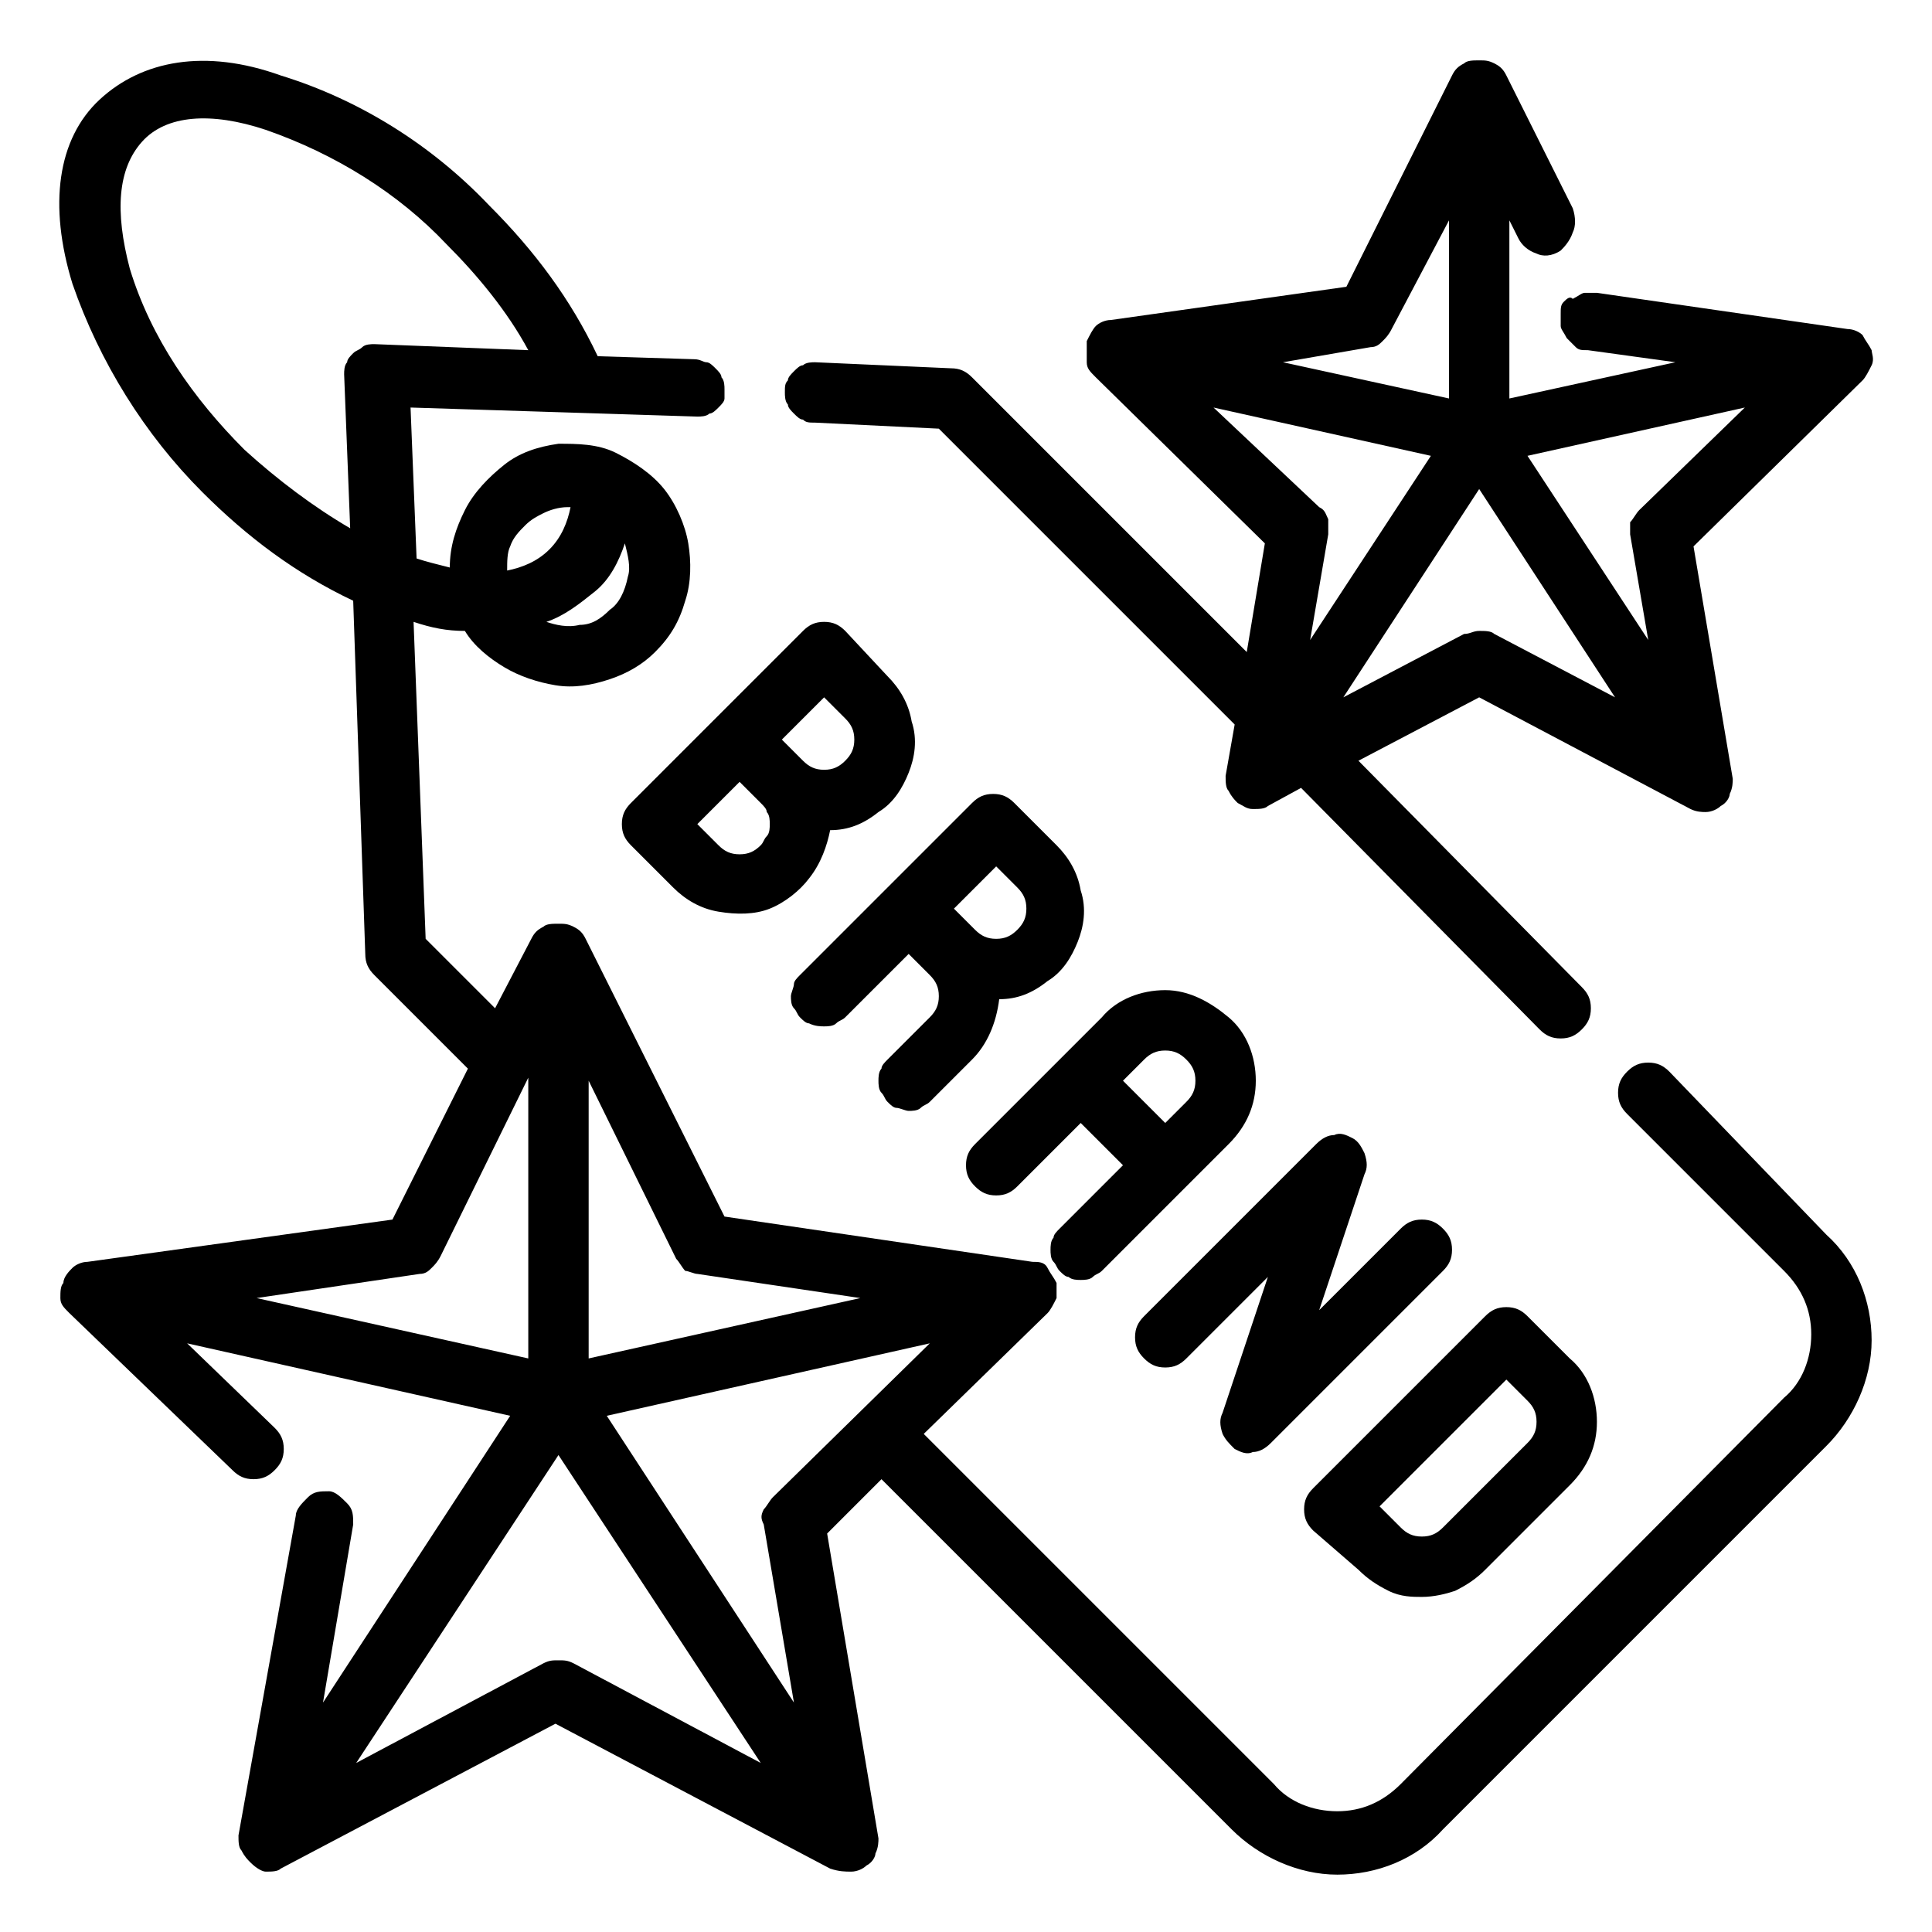
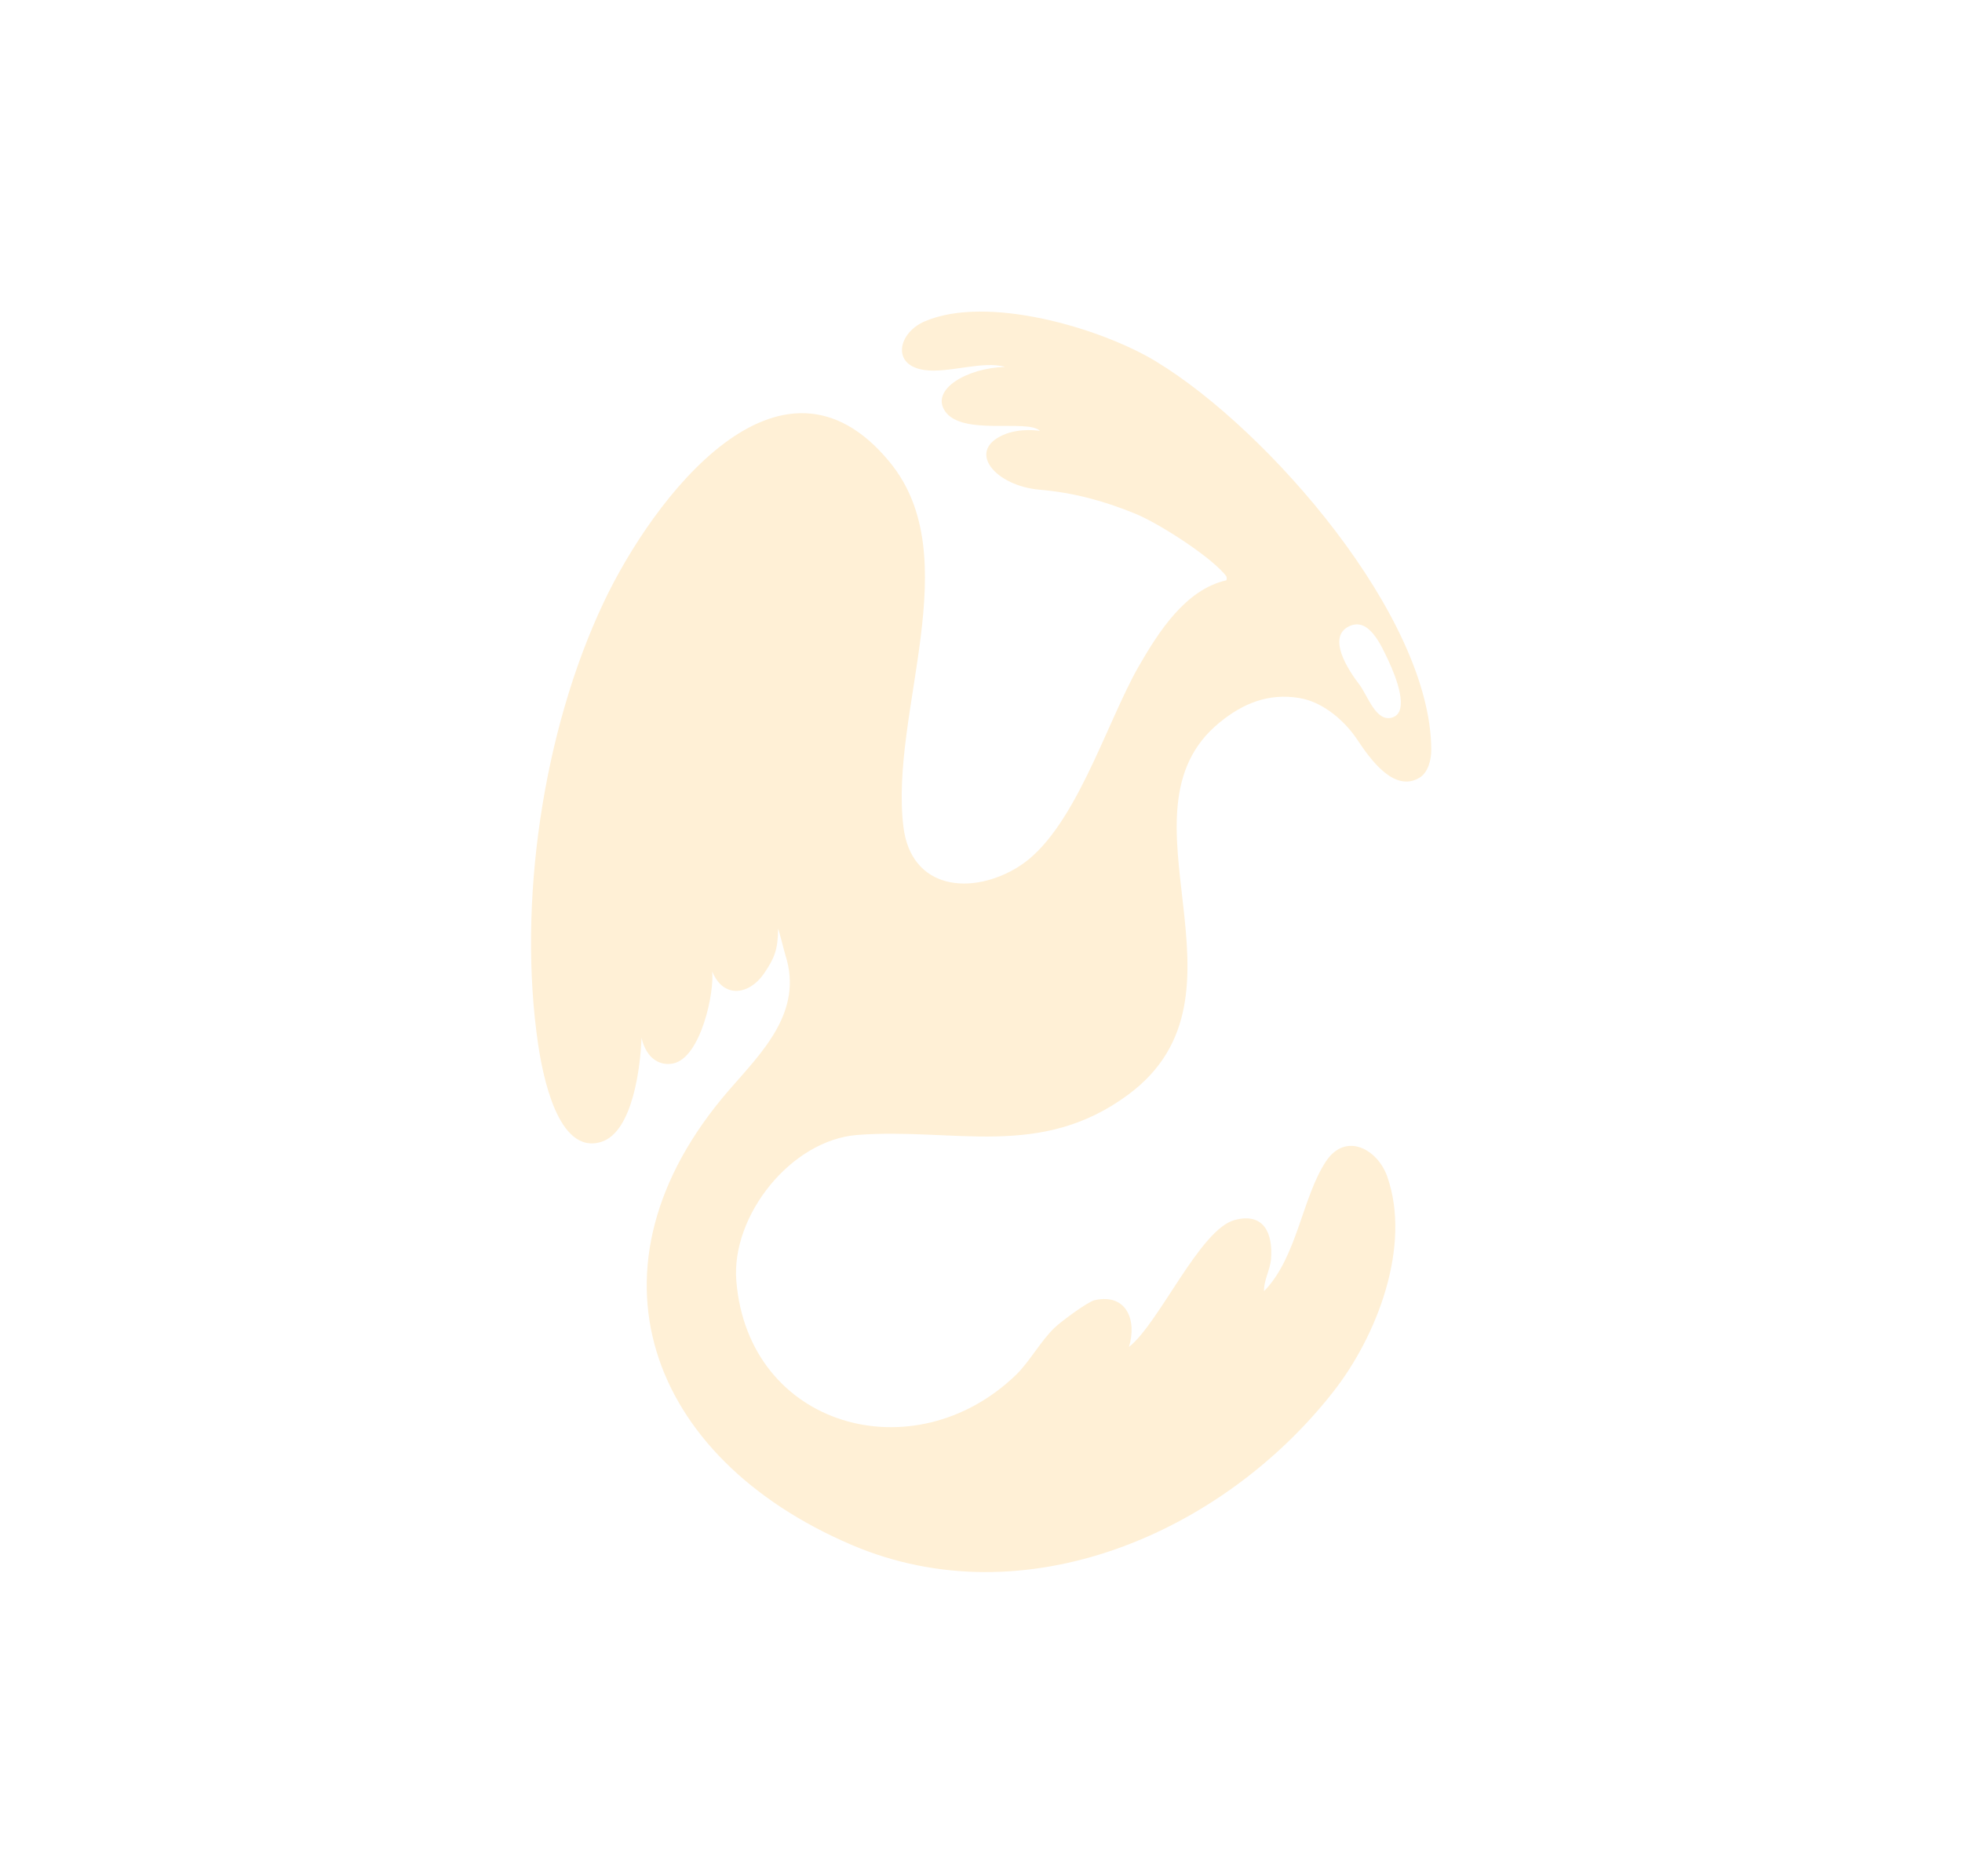
- <svg xmlns="http://www.w3.org/2000/svg" version="1.1" id="Layer_1" x="0px" y="0px" viewBox="0 0 64 64" style="enable-background:new 0 0 64 64;" xml:space="preserve">
+ <svg xmlns="http://www.w3.org/2000/svg" id="Layer_1" data-name="Layer 1" viewBox="0 0 124.14 118.66">
  <defs>
-     <linearGradient id="logo-gradient" x1="50%" y1="0%" x2="50%" y2="100%">
-       <stop offset="0%" stop-color="color-1">
-         <animate attributeName="stop-color" values="#5200ff; #17404e; #5200ff" dur="4s" repeatCount="indefinite" />
-       </stop>
-       <stop offset="50%" stop-color="color-2">
-         <animate attributeName="stop-color" values="#17404e; #5200ff; #17404e" dur="6s" repeatCount="indefinite" />
-       </stop>
-       <stop offset="100%" stop-color="color-3">
-         <animate attributeName="stop-color" values="#5200ff; #17404e; #5200ff" dur="4s" repeatCount="indefinite" />
-       </stop>
-     </linearGradient>
+     <style>
+       .cls-1 {
+         fill: #fff0d6;
+       }
+     </style>
  </defs>
-   <g fill="url('#logo-gradient')">
-     <path d="M27,14l4.1,0.2l9.8,9.8l-0.3,1.7c0,0.2,0,0.4,0.1,0.5c0.1,0.2,0.2,0.3,0.3,0.4c0.2,0.1,0.3,0.2,0.5,0.2   c0.2,0,0.4,0,0.5-0.1l1.1-0.6l7.9,8c0.2,0.2,0.4,0.3,0.7,0.3c0.3,0,0.5-0.1,0.7-0.3c0.2-0.2,0.3-0.4,0.3-0.7s-0.1-0.5-0.3-0.7   L45,25.2l4-2.1l7,3.7c0.2,0.1,0.4,0.1,0.5,0.1c0.2,0,0.4-0.1,0.5-0.2c0.2-0.1,0.3-0.3,0.3-0.4c0.1-0.2,0.1-0.4,0.1-0.5l-1.3-7.7   l5.6-5.5c0.1-0.1,0.2-0.3,0.3-0.5s0-0.4,0-0.5c-0.1-0.2-0.2-0.3-0.3-0.5c-0.1-0.1-0.3-0.2-0.5-0.2l-8.3-1.2c-0.1,0-0.3,0-0.4,0   c-0.1,0-0.2,0.1-0.4,0.2C52,9.8,51.9,9.9,51.8,10c-0.1,0.1-0.1,0.2-0.1,0.4c0,0.1,0,0.3,0,0.4c0,0.1,0.1,0.2,0.2,0.4   c0.1,0.1,0.2,0.2,0.3,0.3c0.1,0.1,0.2,0.1,0.4,0.1l2.9,0.4L50,13.2V7.3l0.3,0.6c0.1,0.2,0.3,0.4,0.6,0.5c0.2,0.1,0.5,0.1,0.8-0.1   C51.8,8.2,52,8,52.1,7.7c0.1-0.2,0.1-0.5,0-0.8l-2.2-4.4c-0.1-0.2-0.2-0.3-0.4-0.4S49.2,2,49,2c-0.2,0-0.4,0-0.5,0.1   c-0.2,0.1-0.3,0.2-0.4,0.4l-3.5,7l-7.8,1.1c-0.2,0-0.4,0.1-0.5,0.2c-0.1,0.1-0.2,0.3-0.3,0.5C36,11.6,36,11.8,36,12   c0,0.2,0.1,0.3,0.3,0.5l5.6,5.5l-0.6,3.6l-9.1-9.1c-0.2-0.2-0.4-0.3-0.7-0.3L27,12c-0.1,0-0.3,0-0.4,0.1c-0.1,0-0.2,0.1-0.3,0.2   c-0.1,0.1-0.2,0.2-0.2,0.3C26,12.7,26,12.8,26,13c0,0.1,0,0.3,0.1,0.4c0,0.1,0.1,0.2,0.2,0.3c0.1,0.1,0.2,0.2,0.3,0.2   C26.7,14,26.8,14,27,14z M48.5,21l-4,2.1l4.5-6.9l4.5,6.9l-4-2.1c-0.1-0.1-0.3-0.1-0.5-0.1S48.7,21,48.5,21z M54,17.7l0.6,3.5   l-4-6.1l7.2-1.6l-3.5,3.4c-0.1,0.1-0.2,0.3-0.3,0.4C54,17.4,54,17.6,54,17.7L54,17.7z M45.4,11.5c0.2,0,0.3-0.1,0.4-0.2   c0.1-0.1,0.2-0.2,0.3-0.4L48,7.3v5.9l-5.5-1.2L45.4,11.5z M40.2,13.5l7.2,1.6l-4,6.1l0.6-3.5c0-0.2,0-0.3,0-0.5   c-0.1-0.2-0.1-0.3-0.3-0.4L40.2,13.5z" />
-     <path d="M55.3,35.5c-0.2-0.2-0.4-0.3-0.7-0.3c-0.3,0-0.5,0.1-0.7,0.3s-0.3,0.4-0.3,0.7c0,0.3,0.1,0.5,0.3,0.7l5.2,5.2   c0.6,0.6,0.9,1.3,0.9,2.1s-0.3,1.6-0.9,2.1L46.4,59.1c-0.6,0.6-1.3,0.9-2.1,0.9c-0.8,0-1.6-0.3-2.1-0.9L30.6,47.5l4.1-4   c0.1-0.1,0.2-0.3,0.3-0.5c0-0.2,0-0.4,0-0.5c-0.1-0.2-0.2-0.3-0.3-0.5s-0.3-0.2-0.5-0.2L24,40.3l-4.6-9.2c-0.1-0.2-0.2-0.3-0.4-0.4   c-0.2-0.1-0.3-0.1-0.5-0.1s-0.4,0-0.5,0.1c-0.2,0.1-0.3,0.2-0.4,0.4l-1.2,2.3l-2.3-2.3l-0.4-10.5c0.6,0.2,1.1,0.3,1.7,0.3   c0.3,0.5,0.8,0.9,1.3,1.2c0.5,0.3,1.1,0.5,1.7,0.6c0.6,0.1,1.2,0,1.8-0.2c0.6-0.2,1.1-0.5,1.5-0.9c0.5-0.5,0.8-1,1-1.7   c0.2-0.6,0.2-1.3,0.1-1.9c-0.1-0.6-0.4-1.3-0.8-1.8c-0.4-0.5-1-0.9-1.6-1.2c-0.6-0.3-1.3-0.3-1.9-0.3c-0.7,0.1-1.3,0.3-1.8,0.7   c-0.5,0.4-1,0.9-1.3,1.5c-0.3,0.6-0.5,1.2-0.5,1.9c-0.4-0.1-0.8-0.2-1.1-0.3l-0.2-5l9.5,0.3c0.1,0,0.3,0,0.4-0.1   c0.1,0,0.2-0.1,0.3-0.2c0.1-0.1,0.2-0.2,0.2-0.3C24,13.1,24,13,24,12.9c0-0.1,0-0.3-0.1-0.4c0-0.1-0.1-0.2-0.2-0.3   c-0.1-0.1-0.2-0.2-0.3-0.2s-0.2-0.1-0.4-0.1l-3.2-0.1c-0.9-1.9-2.1-3.5-3.6-5c-1.9-2-4.3-3.5-6.9-4.3C6.8,1.6,4.7,2,3.3,3.3   S1.6,6.8,2.4,9.4c0.9,2.6,2.4,5,4.3,6.9c1.5,1.5,3.1,2.7,5,3.6l0.4,11.7c0,0.3,0.1,0.5,0.3,0.7l3.1,3.1l-2.5,5L2.9,41.8   c-0.2,0-0.4,0.1-0.5,0.2c-0.1,0.1-0.3,0.3-0.3,0.5C2,42.6,2,42.8,2,43c0,0.2,0.1,0.3,0.3,0.5l5.4,5.2C7.9,48.9,8.1,49,8.4,49   c0.3,0,0.5-0.1,0.7-0.3c0.2-0.2,0.3-0.4,0.3-0.7c0-0.3-0.1-0.5-0.3-0.7l-2.9-2.8l10.7,2.4l-6.2,9.5l1-5.9c0-0.3,0-0.5-0.2-0.7   c-0.2-0.2-0.4-0.4-0.6-0.4c-0.3,0-0.5,0-0.7,0.2c-0.2,0.2-0.4,0.4-0.4,0.6L7.9,60.8c0,0.2,0,0.4,0.1,0.5c0.1,0.2,0.2,0.3,0.3,0.4   C8.5,61.9,8.7,62,8.8,62c0.2,0,0.4,0,0.5-0.1l9.1-4.8l9.1,4.8C27.8,62,28,62,28.2,62c0.2,0,0.4-0.1,0.5-0.2   c0.2-0.1,0.3-0.3,0.3-0.4c0.1-0.2,0.1-0.4,0.1-0.5l-1.7-10.1l1.8-1.8l11.6,11.6c0.9,0.9,2.2,1.5,3.5,1.5s2.6-0.5,3.5-1.5l12.7-12.7   c0.9-0.9,1.5-2.2,1.5-3.5c0-1.3-0.5-2.6-1.5-3.5L55.3,35.5z M20.2,20.2c-0.3,0.3-0.6,0.5-1,0.5c-0.4,0.1-0.8,0-1.1-0.1   c0.6-0.2,1.1-0.6,1.6-1c0.5-0.4,0.8-1,1-1.6c0.1,0.4,0.2,0.8,0.1,1.1C20.7,19.6,20.5,20,20.2,20.2L20.2,20.2z M17.4,17.4   c0.2-0.2,0.4-0.3,0.6-0.4c0.2-0.1,0.5-0.2,0.8-0.2c0,0,0.1,0,0.1,0c-0.1,0.5-0.3,1-0.7,1.4c-0.4,0.4-0.9,0.6-1.4,0.7   c0-0.3,0-0.6,0.1-0.8C17,17.8,17.2,17.6,17.4,17.4z M8.1,14.9c-1.7-1.7-3.1-3.7-3.8-6C3.8,7,3.9,5.6,4.7,4.7s2.3-1,4.1-0.4   c2.3,0.8,4.4,2.1,6,3.8c1,1,2,2.2,2.7,3.5l-5.1-0.2c-0.1,0-0.3,0-0.4,0.1c-0.1,0.1-0.2,0.1-0.3,0.2c-0.1,0.1-0.2,0.2-0.2,0.3   c-0.1,0.1-0.1,0.3-0.1,0.4l0.2,5.1C10.4,16.8,9.2,15.9,8.1,14.9L8.1,14.9z M23.1,42.2l5.4,0.8l-9,2v-9.2l2.9,5.9   c0.1,0.1,0.2,0.3,0.3,0.4C22.8,42.1,23,42.2,23.1,42.2z M8.5,43l5.4-0.8c0.2,0,0.3-0.1,0.4-0.2c0.1-0.1,0.2-0.2,0.3-0.4l2.9-5.9V45   L8.5,43z M18,55.1l-6.2,3.3l6.7-10.2l6.7,10.2L19,55.1C18.8,55,18.7,55,18.5,55S18.2,55,18,55.1L18,55.1z M25.3,50.5l1,5.9   l-6.2-9.5l10.7-2.4l-5.2,5.1c-0.1,0.1-0.2,0.3-0.3,0.4C25.2,50.2,25.2,50.3,25.3,50.5L25.3,50.5z" />
-     <g>
-       <path d="M27.5,27.5c0.6,0,1.1-0.2,1.6-0.6c0.5-0.3,0.8-0.8,1-1.3c0.2-0.5,0.3-1.1,0.1-1.7c-0.1-0.6-0.4-1.1-0.8-1.5L28,20.9    c-0.2-0.2-0.4-0.3-0.7-0.3c-0.3,0-0.5,0.1-0.7,0.3l-5.7,5.7c-0.2,0.2-0.3,0.4-0.3,0.7c0,0.3,0.1,0.5,0.3,0.7l1.4,1.4    c0.4,0.4,0.9,0.7,1.5,0.8c0.6,0.1,1.2,0.1,1.7-0.1c0.5-0.2,1-0.6,1.3-1C27.2,28.6,27.4,28,27.5,27.5L27.5,27.5z M27.3,23.1    l0.7,0.7c0.2,0.2,0.3,0.4,0.3,0.7c0,0.3-0.1,0.5-0.3,0.7c-0.2,0.2-0.4,0.3-0.7,0.3c-0.3,0-0.5-0.1-0.7-0.3l-0.7-0.7L27.3,23.1z     M25.2,28c-0.2,0.2-0.4,0.3-0.7,0.3S24,28.2,23.8,28l-0.7-0.7l1.4-1.4l0.7,0.7c0.1,0.1,0.2,0.2,0.2,0.3c0.1,0.1,0.1,0.3,0.1,0.4    c0,0.1,0,0.3-0.1,0.4C25.3,27.8,25.3,27.9,25.2,28L25.2,28z" />
-       <path d="M29.4,35.1c-0.1,0.1-0.2,0.2-0.2,0.3c-0.1,0.1-0.1,0.3-0.1,0.4c0,0.1,0,0.3,0.1,0.4c0.1,0.1,0.1,0.2,0.2,0.3    c0.1,0.1,0.2,0.2,0.3,0.2s0.3,0.1,0.4,0.1c0.1,0,0.3,0,0.4-0.1c0.1-0.1,0.2-0.1,0.3-0.2l1.4-1.4c0.5-0.5,0.8-1.2,0.9-2    c0.6,0,1.1-0.2,1.6-0.6c0.5-0.3,0.8-0.8,1-1.3c0.2-0.5,0.3-1.1,0.1-1.7c-0.1-0.6-0.4-1.1-0.8-1.5l-1.4-1.4    c-0.2-0.2-0.4-0.3-0.7-0.3c-0.3,0-0.5,0.1-0.7,0.3l-5.7,5.7c-0.1,0.1-0.2,0.2-0.2,0.3s-0.1,0.3-0.1,0.4c0,0.1,0,0.3,0.1,0.4    c0.1,0.1,0.1,0.2,0.2,0.3c0.1,0.1,0.2,0.2,0.3,0.2C27,34,27.2,34,27.3,34c0.1,0,0.3,0,0.4-0.1c0.1-0.1,0.2-0.1,0.3-0.2l2.1-2.1    l0.7,0.7c0.2,0.2,0.3,0.4,0.3,0.7c0,0.3-0.1,0.5-0.3,0.7L29.4,35.1z M33,28.7l0.7,0.7c0.2,0.2,0.3,0.4,0.3,0.7s-0.1,0.5-0.3,0.7    c-0.2,0.2-0.4,0.3-0.7,0.3s-0.5-0.1-0.7-0.3l-0.7-0.7L33,28.7z" />
-       <path d="M35.1,40.7c-0.1,0.1-0.2,0.2-0.2,0.3c-0.1,0.1-0.1,0.3-0.1,0.4c0,0.1,0,0.3,0.1,0.4c0.1,0.1,0.1,0.2,0.2,0.3    c0.1,0.1,0.2,0.2,0.3,0.2c0.1,0.1,0.3,0.1,0.4,0.1c0.1,0,0.3,0,0.4-0.1c0.1-0.1,0.2-0.1,0.3-0.2l4.2-4.2c0.6-0.6,0.9-1.3,0.9-2.1    c0-0.8-0.3-1.6-0.9-2.1c-0.6-0.5-1.3-0.9-2.1-0.9c-0.8,0-1.6,0.3-2.1,0.9l-4.2,4.2c-0.2,0.2-0.3,0.4-0.3,0.7    c0,0.3,0.1,0.5,0.3,0.7c0.2,0.2,0.4,0.3,0.7,0.3c0.3,0,0.5-0.1,0.7-0.3l2.1-2.1l1.4,1.4L35.1,40.7z M37.2,35.8l0.7-0.7    c0.2-0.2,0.4-0.3,0.7-0.3c0.3,0,0.5,0.1,0.7,0.3c0.2,0.2,0.3,0.4,0.3,0.7c0,0.3-0.1,0.5-0.3,0.7l-0.7,0.7L37.2,35.8z" />
-       <path d="M40.9,48c0.2,0.1,0.4,0.2,0.6,0.1c0.2,0,0.4-0.1,0.6-0.3l5.7-5.7c0.2-0.2,0.3-0.4,0.3-0.7c0-0.3-0.1-0.5-0.3-0.7    c-0.2-0.2-0.4-0.3-0.7-0.3s-0.5,0.1-0.7,0.3l-2.7,2.7l1.5-4.5c0.1-0.2,0.1-0.4,0-0.7c-0.1-0.2-0.2-0.4-0.4-0.5    c-0.2-0.1-0.4-0.2-0.6-0.1c-0.2,0-0.4,0.1-0.6,0.3l-5.7,5.7c-0.2,0.2-0.3,0.4-0.3,0.7s0.1,0.5,0.3,0.7c0.2,0.2,0.4,0.3,0.7,0.3    s0.5-0.1,0.7-0.3l2.7-2.7l-1.5,4.5c-0.1,0.2-0.1,0.4,0,0.7C40.6,47.7,40.7,47.8,40.9,48z" />
-       <path d="M45,52c0.3,0.3,0.6,0.5,1,0.7c0.4,0.2,0.8,0.2,1.1,0.2c0.4,0,0.8-0.1,1.1-0.2c0.4-0.2,0.7-0.4,1-0.7l2.8-2.8    c0.6-0.6,0.9-1.3,0.9-2.1c0-0.8-0.3-1.6-0.9-2.1l-1.4-1.4c-0.2-0.2-0.4-0.3-0.7-0.3c-0.3,0-0.5,0.1-0.7,0.3l-5.7,5.7    c-0.2,0.2-0.3,0.4-0.3,0.7c0,0.3,0.1,0.5,0.3,0.7L45,52z M49.9,45.7l0.7,0.7c0.2,0.2,0.3,0.4,0.3,0.7c0,0.3-0.1,0.5-0.3,0.7    l-2.8,2.8c-0.2,0.2-0.4,0.3-0.7,0.3c-0.3,0-0.5-0.1-0.7-0.3l-0.7-0.7L49.9,45.7z" />
-     </g>
-   </g>
+   <path class="cls-1" d="M73.17,22.88c-3.51-2.13-10.7-4.25-14.66-2.55-1.69.72-2.14,2.79,0,3.08,1.5.21,3.69-.61,5.08-.2-2.41.07-4.7,1.42-3.81,2.78,1.06,1.63,5.26.49,6.02,1.27,0,0-1.28-.23-2.38.28-2.26,1.04-.42,3.2,2.36,3.44,2.11.18,4.03.69,6.06,1.52,1.5.62,4.53,2.57,5.59,3.76.13.16.23.2.17.45-2.6.58-4.31,3.29-5.56,5.46-2.08,3.64-4.07,10.47-7.61,12.67-2.93,1.82-6.78,1.47-7.27-2.54-.88-7.23,4.08-17.04-.86-23.06-6.93-8.45-15.02,2.34-18.11,8.88-3.85,8.14-5.45,19.05-4.14,27.96.27,1.78,1.21,7.01,3.98,6.16,2.04-.62,2.5-4.89,2.56-6.59.32,1.4,1.25,1.8,2.03,1.62,1.74-.4,2.59-4.53,2.44-5.82.73,1.78,2.37,1.46,3.27.15.68-.99.89-1.54.9-2.82,0-.19.4,1.45.46,1.63,1.17,3.62-1.52,6.19-3.58,8.57-9.66,11.17-5.13,23.24,7.77,28.75,10.96,4.68,23.44-.73,30.45-9.65,2.81-3.56,4.99-9.27,3.44-13.66-.62-1.74-2.62-2.81-3.86-.97-1.51,2.25-1.84,6.11-3.93,8.23-.03-.68.38-1.32.44-2.03.13-1.62-.45-2.97-2.3-2.47-2.2.58-4.78,6.54-6.69,8.03.52-1.67-.14-3.41-2.17-2.96-.44.1-2.12,1.35-2.51,1.72-.9.85-1.61,2.18-2.46,3-6.45,6.24-16.94,3.34-17.7-5.93-.34-4.13,3.45-8.91,7.64-9.24,6.13-.48,11.6,1.58,17.18-2.57,8.49-6.31-1.21-17.83,5.75-23.52,1.49-1.22,3.11-1.88,5.07-1.55,1.54.26,2.91,1.51,3.66,2.65.78,1.17,2.32,3.38,3.94,2.38.54-.34.73-1.14.73-1.75-.02-8.46-10.36-20.29-17.38-24.55ZM88.13,45.38c-1.07.37-1.58-1.38-2.14-2.1-1.09-1.43-1.84-3.08-.63-3.66,1.24-.6,2.02,1.17,2.5,2.2.49,1.04,1.32,3.2.26,3.56Z" />
</svg>
